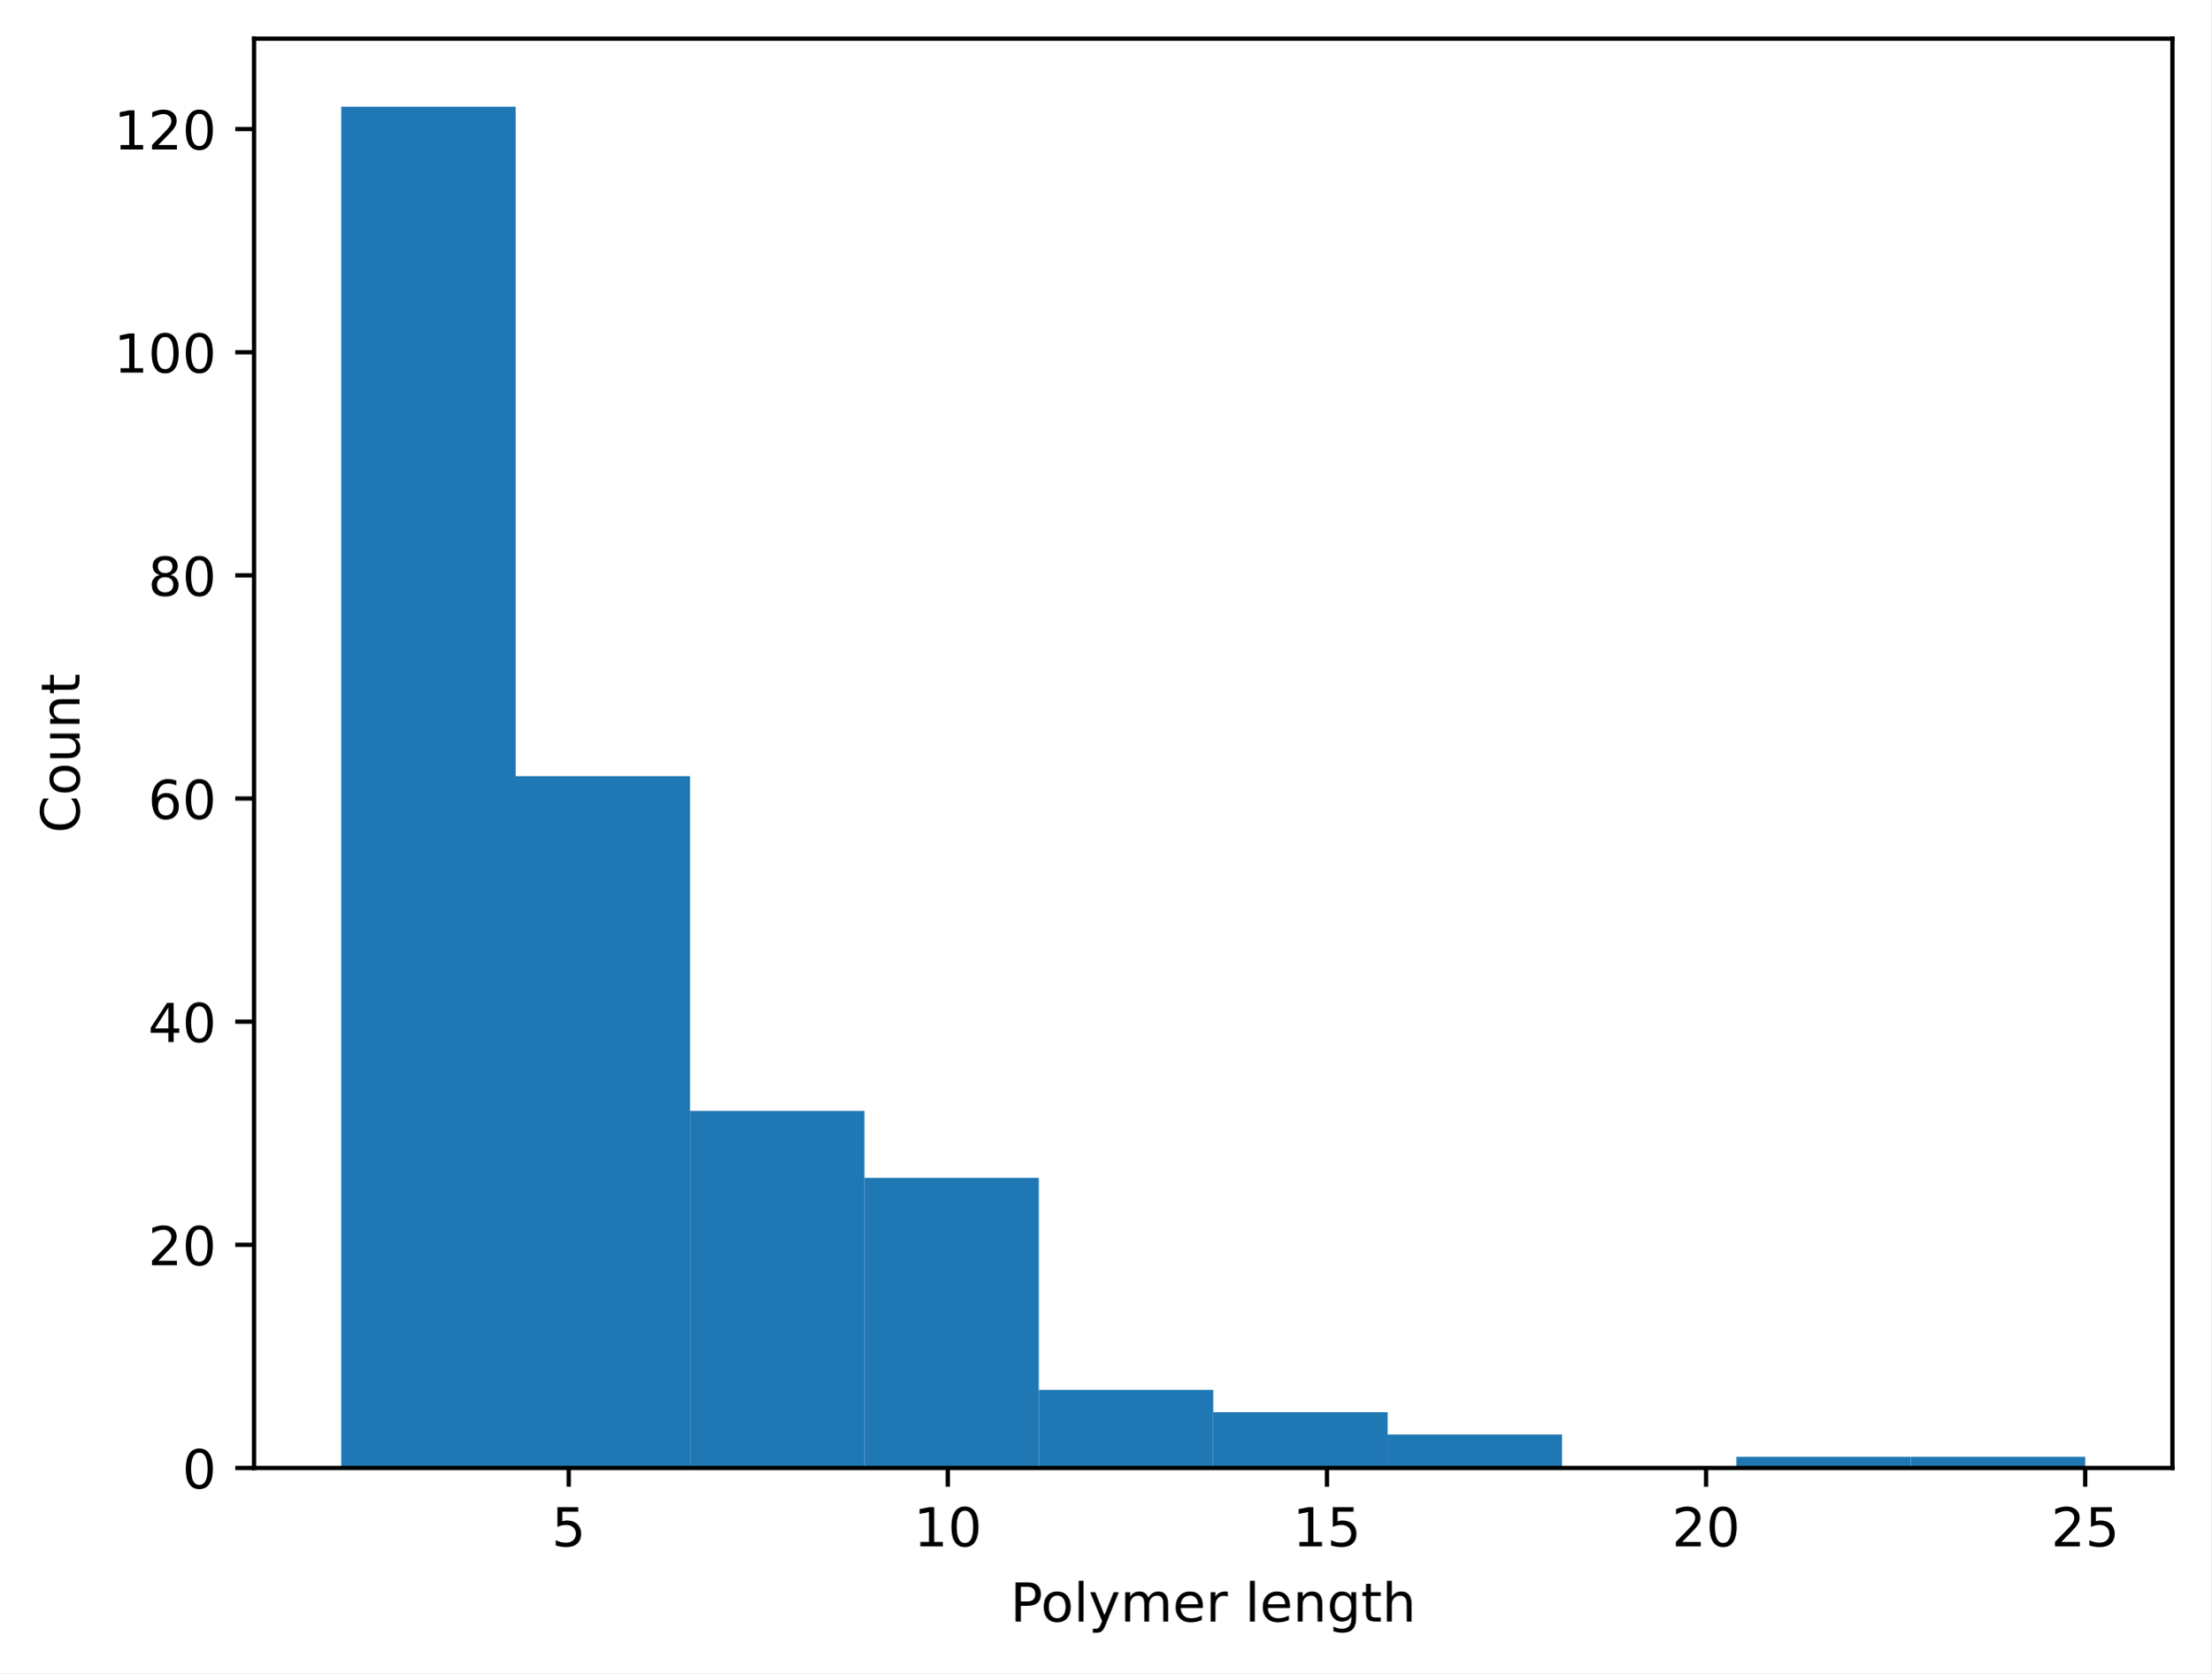
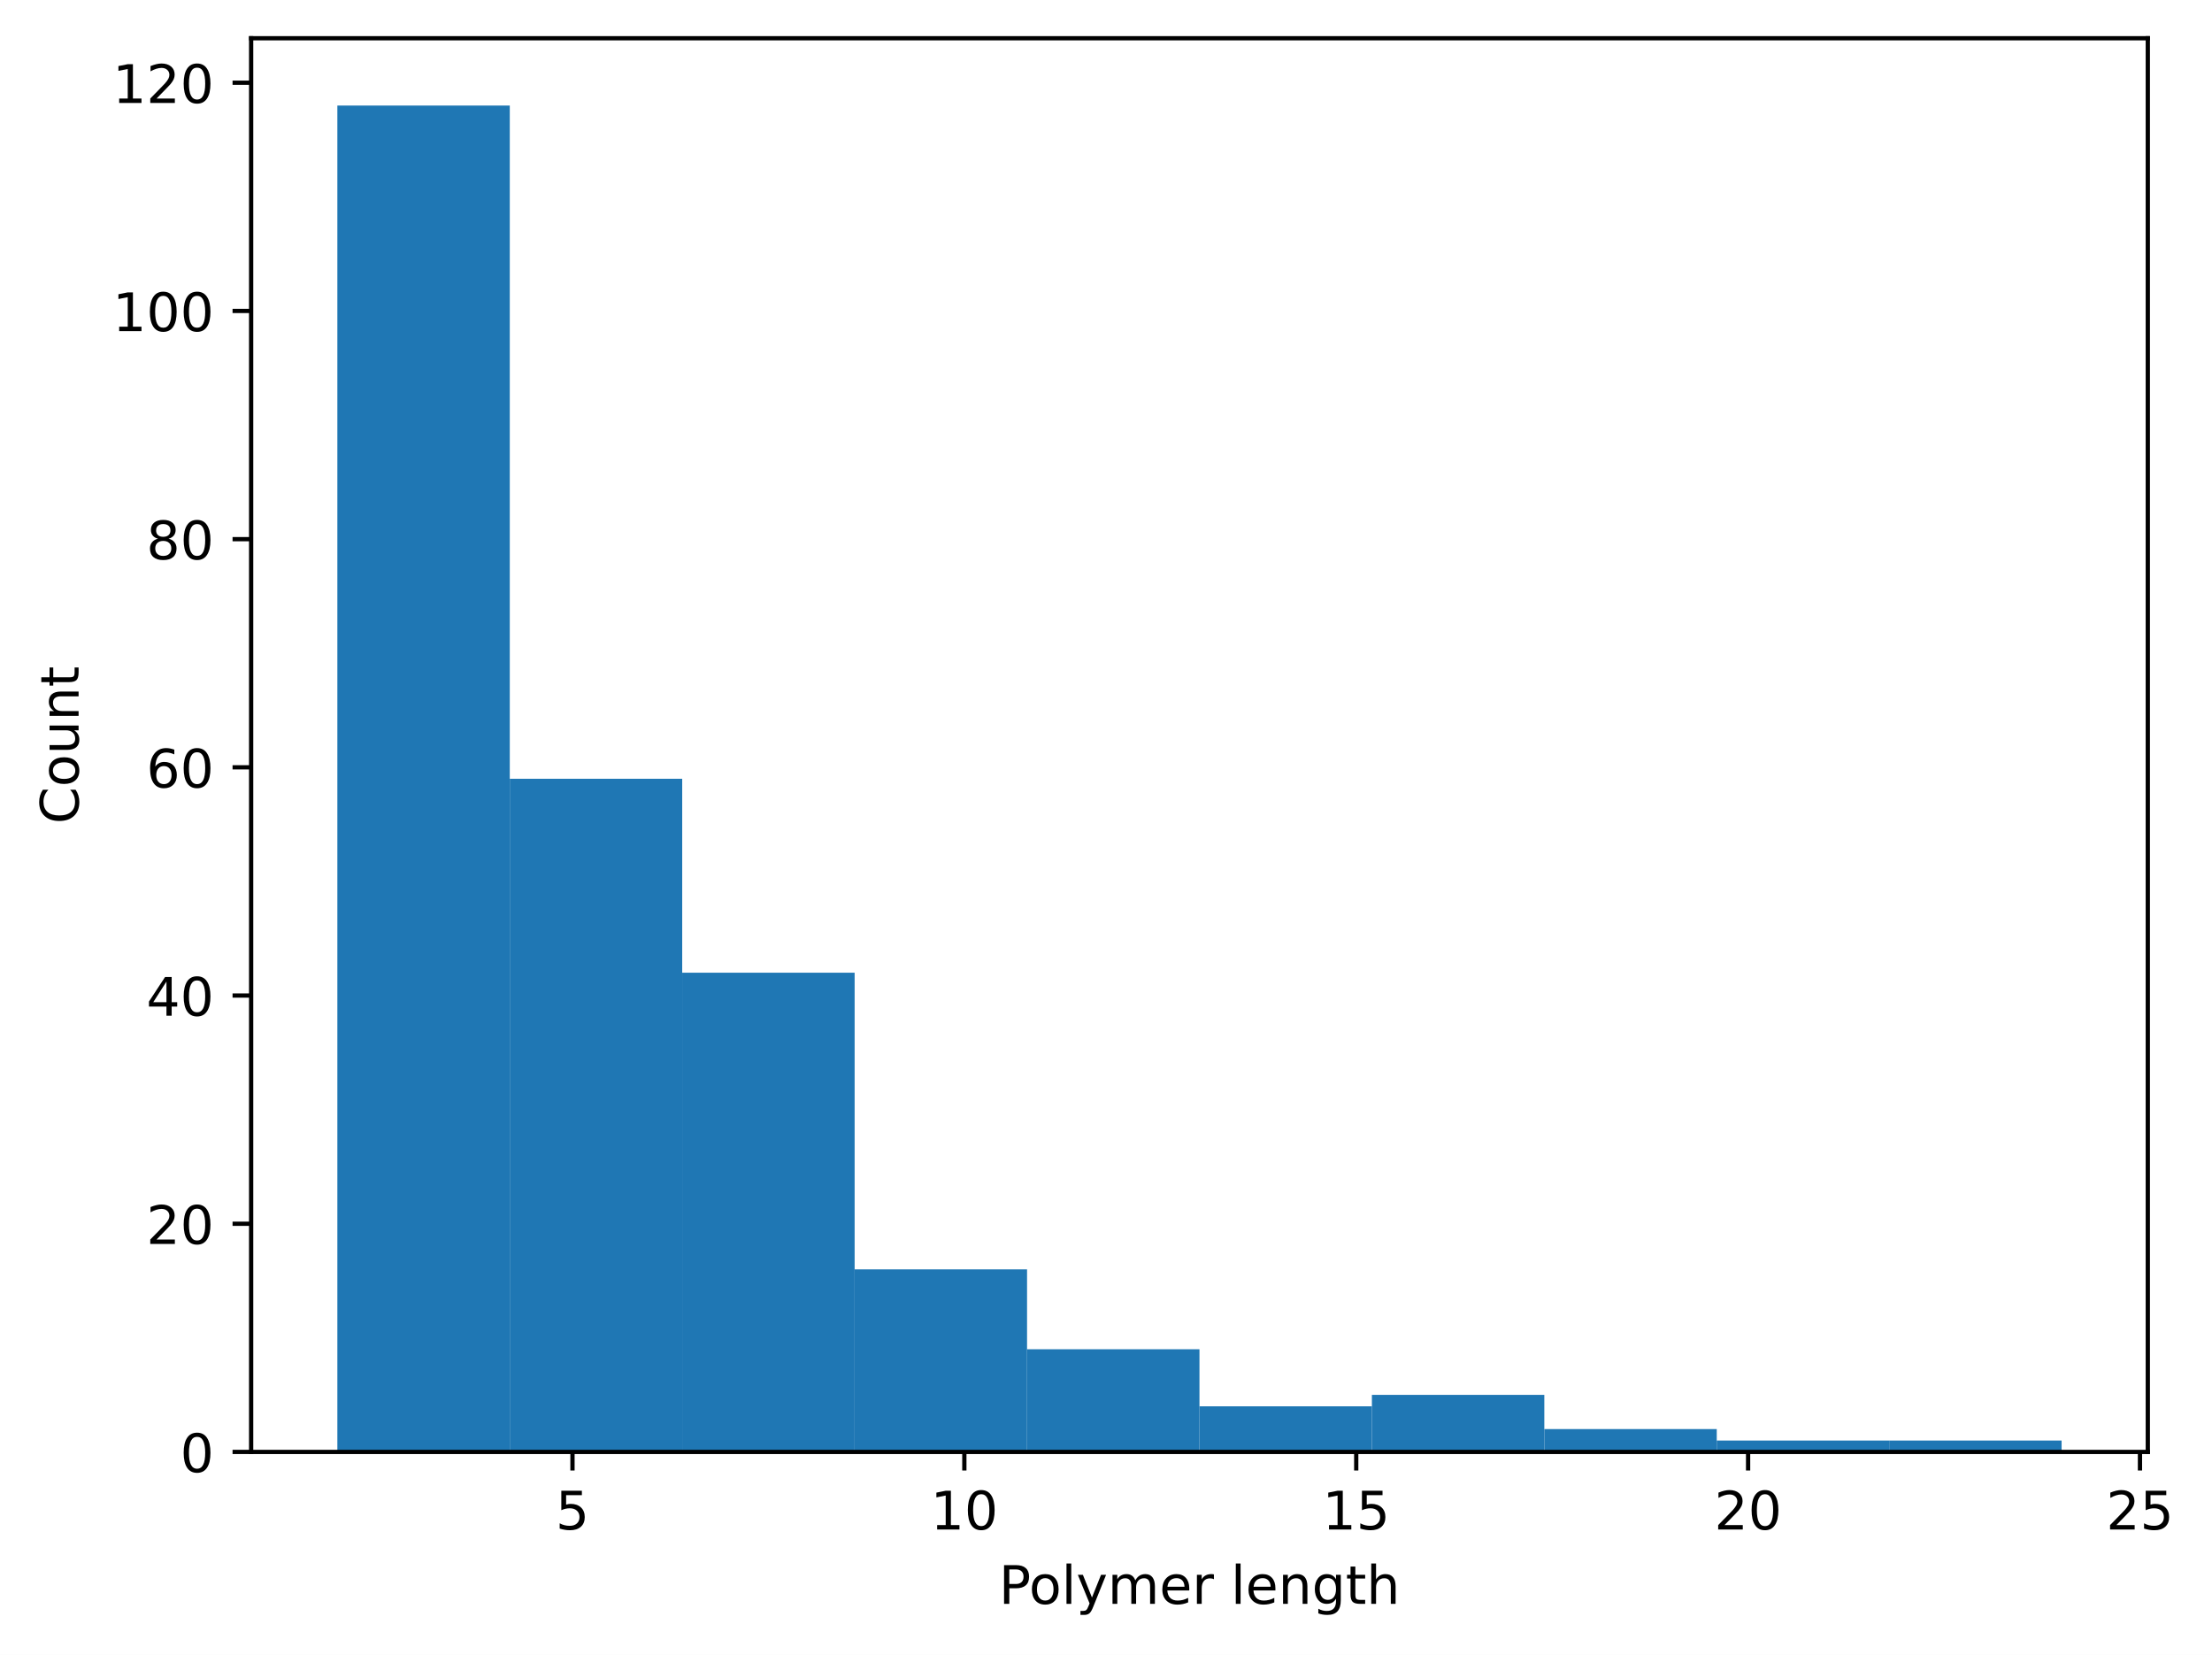
- <svg xmlns="http://www.w3.org/2000/svg" xmlns:xlink="http://www.w3.org/1999/xlink" width="411.608pt" height="311.513pt" viewBox="0 0 411.608 311.513" version="1.1">
+ <svg xmlns="http://www.w3.org/2000/svg" xmlns:xlink="http://www.w3.org/1999/xlink" width="416.494pt" height="311.513pt" viewBox="0 0 416.494 311.513" version="1.1">
  <defs>
    <style type="text/css">*{stroke-linejoin: round; stroke-linecap: butt}</style>
  </defs>
  <g id="figure_1">
    <g id="patch_1">
-       <path d="M 0 311.513  L 411.608 311.513  L 411.608 0  L 0 0  z " style="fill: #ffffff" />
+       <path d="M 0 311.513  L 416.494 311.513  L 416.494 0  L 0 0  z " style="fill: #ffffff" />
    </g>
    <g id="axes_1">
      <g id="patch_2">
        <path d="M 47.288 273.312  L 404.408 273.312  L 404.408 7.2  L 47.288 7.2  z " style="fill: #ffffff" />
      </g>
      <g id="patch_3">
-         <path d="M 63.52 273.312  L 95.986 273.312  L 95.986 19.872  L 63.52 19.872  z " clip-path="url(#p05ac62a591)" style="fill: #1f77b4" />
+         <path d="M 63.52 273.312  L 95.986 273.312  L 95.986 19.872  L 63.52 19.872  z " clip-path="url(#peea7f99989)" style="fill: #1f77b4" />
      </g>
      <g id="patch_4">
-         <path d="M 95.986 273.312  L 128.451 273.312  L 128.451 144.515  L 95.986 144.515  z " clip-path="url(#p05ac62a591)" style="fill: #1f77b4" />
+         <path d="M 95.986 273.312  L 128.451 273.312  L 128.451 146.592  L 95.986 146.592  z " clip-path="url(#peea7f99989)" style="fill: #1f77b4" />
      </g>
      <g id="patch_5">
-         <path d="M 128.451 273.312  L 160.917 273.312  L 160.917 206.836  L 128.451 206.836  z " clip-path="url(#p05ac62a591)" style="fill: #1f77b4" />
+         <path d="M 128.451 273.312  L 160.917 273.312  L 160.917 183.105  L 128.451 183.105  z " clip-path="url(#peea7f99989)" style="fill: #1f77b4" />
      </g>
      <g id="patch_6">
-         <path d="M 160.917 273.312  L 193.382 273.312  L 193.382 219.3  L 160.917 219.3  z " clip-path="url(#p05ac62a591)" style="fill: #1f77b4" />
+         <path d="M 160.917 273.312  L 193.382 273.312  L 193.382 238.947  L 160.917 238.947  z " clip-path="url(#peea7f99989)" style="fill: #1f77b4" />
      </g>
      <g id="patch_7">
-         <path d="M 193.382 273.312  L 225.847 273.312  L 225.847 258.77  L 193.382 258.77  z " clip-path="url(#p05ac62a591)" style="fill: #1f77b4" />
+         <path d="M 193.382 273.312  L 225.847 273.312  L 225.847 253.982  L 193.382 253.982  z " clip-path="url(#peea7f99989)" style="fill: #1f77b4" />
      </g>
      <g id="patch_8">
-         <path d="M 225.847 273.312  L 258.313 273.312  L 258.313 262.925  L 225.847 262.925  z " clip-path="url(#p05ac62a591)" style="fill: #1f77b4" />
+         <path d="M 225.847 273.312  L 258.313 273.312  L 258.313 264.721  L 225.847 264.721  z " clip-path="url(#peea7f99989)" style="fill: #1f77b4" />
      </g>
      <g id="patch_9">
-         <path d="M 258.313 273.312  L 290.778 273.312  L 290.778 267.08  L 258.313 267.08  z " clip-path="url(#p05ac62a591)" style="fill: #1f77b4" />
+         <path d="M 258.313 273.312  L 290.778 273.312  L 290.778 262.573  L 258.313 262.573  z " clip-path="url(#peea7f99989)" style="fill: #1f77b4" />
      </g>
      <g id="patch_10">
-         <path d="M 290.778 273.312  L 323.244 273.312  L 323.244 273.312  L 290.778 273.312  z " clip-path="url(#p05ac62a591)" style="fill: #1f77b4" />
+         <path d="M 290.778 273.312  L 323.244 273.312  L 323.244 269.016  L 290.778 269.016  z " clip-path="url(#peea7f99989)" style="fill: #1f77b4" />
      </g>
      <g id="patch_11">
-         <path d="M 323.244 273.312  L 355.709 273.312  L 355.709 271.235  L 323.244 271.235  z " clip-path="url(#p05ac62a591)" style="fill: #1f77b4" />
+         <path d="M 323.244 273.312  L 355.709 273.312  L 355.709 271.164  L 323.244 271.164  z " clip-path="url(#peea7f99989)" style="fill: #1f77b4" />
      </g>
      <g id="patch_12">
-         <path d="M 355.709 273.312  L 388.175 273.312  L 388.175 271.235  L 355.709 271.235  z " clip-path="url(#p05ac62a591)" style="fill: #1f77b4" />
+         <path d="M 355.709 273.312  L 388.175 273.312  L 388.175 271.164  L 355.709 271.164  z " clip-path="url(#peea7f99989)" style="fill: #1f77b4" />
      </g>
      <g id="matplotlib.axis_1">
        <g id="xtick_1">
          <g id="line2d_1">
            <defs>
-               <path id="mb85c57f8a3" d="M 0 0  L 0 3.5  " style="stroke: #000000; stroke-width: 0.8" />
-             </defs>
-             <g>
-               <use xlink:href="#mb85c57f8a3" x="105.866" y="273.312" style="stroke: #000000; stroke-width: 0.8" />
+               <path id="m824b1bf33b" d="M 0 0  L 0 3.5  " style="stroke: #000000; stroke-width: 0.8" />
+             </defs>
+             <g>
+               <use xlink:href="#m824b1bf33b" x="107.791" y="273.312" style="stroke: #000000; stroke-width: 0.8" />
            </g>
          </g>
          <g id="text_1">
-             <g transform="translate(102.6852 287.9097) scale(0.1 -0.1)">
+             <g transform="translate(104.6101 287.9097) scale(0.1 -0.1)">
              <defs>
                <path id="DejaVuSans-18" d="M 691 4666  L 3169 4666  L 3169 4134  L 1269 4134  L 1269 2991  Q 1406 3038 1543 3061  Q 1681 3084 1819 3084  Q 2600 3084 3056 2656  Q 3513 2228 3513 1497  Q 3513 744 3044 326  Q 2575 -91 1722 -91  Q 1428 -91 1123 -41  Q 819 9 494 109  L 494 744  Q 775 591 1075 516  Q 1375 441 1709 441  Q 2250 441 2565 725  Q 2881 1009 2881 1497  Q 2881 1984 2565 2268  Q 2250 2553 1709 2553  Q 1456 2553 1204 2497  Q 953 2441 691 2322  L 691 4666  z " transform="scale(0.015625)" />
              </defs>
              <use xlink:href="#DejaVuSans-18" />
            </g>
          </g>
        </g>
        <g id="xtick_2">
          <g id="line2d_2">
            <g>
-               <use xlink:href="#mb85c57f8a3" x="176.444" y="273.312" style="stroke: #000000; stroke-width: 0.8" />
+               <use xlink:href="#m824b1bf33b" x="181.576" y="273.312" style="stroke: #000000; stroke-width: 0.8" />
            </g>
          </g>
          <g id="text_2">
-             <g transform="translate(170.081 287.9097) scale(0.1 -0.1)">
+             <g transform="translate(175.2139 287.9097) scale(0.1 -0.1)">
              <defs>
                <path id="DejaVuSans-14" d="M 794 531  L 1825 531  L 1825 4091  L 703 3866  L 703 4441  L 1819 4666  L 2450 4666  L 2450 531  L 3481 531  L 3481 0  L 794 0  L 794 531  z " transform="scale(0.015625)" />
                <path id="DejaVuSans-13" d="M 2034 4250  Q 1547 4250 1301 3770  Q 1056 3291 1056 2328  Q 1056 1369 1301 889  Q 1547 409 2034 409  Q 2525 409 2770 889  Q 3016 1369 3016 2328  Q 3016 3291 2770 3770  Q 2525 4250 2034 4250  z M 2034 4750  Q 2819 4750 3233 4129  Q 3647 3509 3647 2328  Q 3647 1150 3233 529  Q 2819 -91 2034 -91  Q 1250 -91 836 529  Q 422 1150 422 2328  Q 422 3509 836 4129  Q 1250 4750 2034 4750  z " transform="scale(0.015625)" />
              </defs>
              <use xlink:href="#DejaVuSans-14" />
              <use xlink:href="#DejaVuSans-13" transform="translate(63.625 0)" />
            </g>
          </g>
        </g>
        <g id="xtick_3">
          <g id="line2d_3">
            <g>
-               <use xlink:href="#mb85c57f8a3" x="247.021" y="273.312" style="stroke: #000000; stroke-width: 0.8" />
+               <use xlink:href="#m824b1bf33b" x="255.362" y="273.312" style="stroke: #000000; stroke-width: 0.8" />
            </g>
          </g>
          <g id="text_3">
-             <g transform="translate(240.6581 287.9097) scale(0.1 -0.1)">
+             <g transform="translate(248.9991 287.9097) scale(0.1 -0.1)">
              <use xlink:href="#DejaVuSans-14" />
              <use xlink:href="#DejaVuSans-18" transform="translate(63.625 0)" />
            </g>
          </g>
        </g>
        <g id="xtick_4">
          <g id="line2d_4">
            <g>
-               <use xlink:href="#mb85c57f8a3" x="317.598" y="273.312" style="stroke: #000000; stroke-width: 0.8" />
+               <use xlink:href="#m824b1bf33b" x="329.147" y="273.312" style="stroke: #000000; stroke-width: 0.8" />
            </g>
          </g>
          <g id="text_4">
-             <g transform="translate(311.2352 287.9097) scale(0.1 -0.1)">
+             <g transform="translate(322.7842 287.9097) scale(0.1 -0.1)">
              <defs>
                <path id="DejaVuSans-15" d="M 1228 531  L 3431 531  L 3431 0  L 469 0  L 469 531  Q 828 903 1448 1529  Q 2069 2156 2228 2338  Q 2531 2678 2651 2914  Q 2772 3150 2772 3378  Q 2772 3750 2511 3984  Q 2250 4219 1831 4219  Q 1534 4219 1204 4116  Q 875 4013 500 3803  L 500 4441  Q 881 4594 1212 4672  Q 1544 4750 1819 4750  Q 2544 4750 2975 4387  Q 3406 4025 3406 3419  Q 3406 3131 3298 2873  Q 3191 2616 2906 2266  Q 2828 2175 2409 1742  Q 1991 1309 1228 531  z " transform="scale(0.015625)" />
              </defs>
              <use xlink:href="#DejaVuSans-15" />
              <use xlink:href="#DejaVuSans-13" transform="translate(63.625 0)" />
            </g>
          </g>
        </g>
        <g id="xtick_5">
          <g id="line2d_5">
            <g>
-               <use xlink:href="#mb85c57f8a3" x="388.175" y="273.312" style="stroke: #000000; stroke-width: 0.8" />
+               <use xlink:href="#m824b1bf33b" x="402.932" y="273.312" style="stroke: #000000; stroke-width: 0.8" />
            </g>
          </g>
          <g id="text_5">
-             <g transform="translate(381.8123 287.9097) scale(0.1 -0.1)">
+             <g transform="translate(396.5693 287.9097) scale(0.1 -0.1)">
              <use xlink:href="#DejaVuSans-15" />
              <use xlink:href="#DejaVuSans-18" transform="translate(63.625 0)" />
            </g>
          </g>
        </g>
        <g id="text_6">
          <g transform="translate(188.0741 301.9104) scale(0.1 -0.1)">
            <defs>
              <path id="DejaVuSans-33" d="M 1259 4147  L 1259 2394  L 2053 2394  Q 2494 2394 2734 2622  Q 2975 2850 2975 3272  Q 2975 3691 2734 3919  Q 2494 4147 2053 4147  L 1259 4147  z M 628 4666  L 2053 4666  Q 2838 4666 3239 4311  Q 3641 3956 3641 3272  Q 3641 2581 3239 2228  Q 2838 1875 2053 1875  L 1259 1875  L 1259 0  L 628 0  L 628 4666  z " transform="scale(0.015625)" />
              <path id="DejaVuSans-52" d="M 1959 3097  Q 1497 3097 1228 2736  Q 959 2375 959 1747  Q 959 1119 1226 758  Q 1494 397 1959 397  Q 2419 397 2687 759  Q 2956 1122 2956 1747  Q 2956 2369 2687 2733  Q 2419 3097 1959 3097  z M 1959 3584  Q 2709 3584 3137 3096  Q 3566 2609 3566 1747  Q 3566 888 3137 398  Q 2709 -91 1959 -91  Q 1206 -91 779 398  Q 353 888 353 1747  Q 353 2609 779 3096  Q 1206 3584 1959 3584  z " transform="scale(0.015625)" />
              <path id="DejaVuSans-4f" d="M 603 4863  L 1178 4863  L 1178 0  L 603 0  L 603 4863  z " transform="scale(0.015625)" />
              <path id="DejaVuSans-5c" d="M 2059 -325  Q 1816 -950 1584 -1140  Q 1353 -1331 966 -1331  L 506 -1331  L 506 -850  L 844 -850  Q 1081 -850 1212 -737  Q 1344 -625 1503 -206  L 1606 56  L 191 3500  L 800 3500  L 1894 763  L 2988 3500  L 3597 3500  L 2059 -325  z " transform="scale(0.015625)" />
              <path id="DejaVuSans-50" d="M 3328 2828  Q 3544 3216 3844 3400  Q 4144 3584 4550 3584  Q 5097 3584 5394 3201  Q 5691 2819 5691 2113  L 5691 0  L 5113 0  L 5113 2094  Q 5113 2597 4934 2840  Q 4756 3084 4391 3084  Q 3944 3084 3684 2787  Q 3425 2491 3425 1978  L 3425 0  L 2847 0  L 2847 2094  Q 2847 2600 2669 2842  Q 2491 3084 2119 3084  Q 1678 3084 1418 2786  Q 1159 2488 1159 1978  L 1159 0  L 581 0  L 581 3500  L 1159 3500  L 1159 2956  Q 1356 3278 1631 3431  Q 1906 3584 2284 3584  Q 2666 3584 2933 3390  Q 3200 3197 3328 2828  z " transform="scale(0.015625)" />
              <path id="DejaVuSans-48" d="M 3597 1894  L 3597 1613  L 953 1613  Q 991 1019 1311 708  Q 1631 397 2203 397  Q 2534 397 2845 478  Q 3156 559 3463 722  L 3463 178  Q 3153 47 2828 -22  Q 2503 -91 2169 -91  Q 1331 -91 842 396  Q 353 884 353 1716  Q 353 2575 817 3079  Q 1281 3584 2069 3584  Q 2775 3584 3186 3129  Q 3597 2675 3597 1894  z M 3022 2063  Q 3016 2534 2758 2815  Q 2500 3097 2075 3097  Q 1594 3097 1305 2825  Q 1016 2553 972 2059  L 3022 2063  z " transform="scale(0.015625)" />
              <path id="DejaVuSans-55" d="M 2631 2963  Q 2534 3019 2420 3045  Q 2306 3072 2169 3072  Q 1681 3072 1420 2755  Q 1159 2438 1159 1844  L 1159 0  L 581 0  L 581 3500  L 1159 3500  L 1159 2956  Q 1341 3275 1631 3429  Q 1922 3584 2338 3584  Q 2397 3584 2469 3576  Q 2541 3569 2628 3553  L 2631 2963  z " transform="scale(0.015625)" />
              <path id="DejaVuSans-3" transform="scale(0.015625)" />
              <path id="DejaVuSans-51" d="M 3513 2113  L 3513 0  L 2938 0  L 2938 2094  Q 2938 2591 2744 2837  Q 2550 3084 2163 3084  Q 1697 3084 1428 2787  Q 1159 2491 1159 1978  L 1159 0  L 581 0  L 581 3500  L 1159 3500  L 1159 2956  Q 1366 3272 1645 3428  Q 1925 3584 2291 3584  Q 2894 3584 3203 3211  Q 3513 2838 3513 2113  z " transform="scale(0.015625)" />
              <path id="DejaVuSans-4a" d="M 2906 1791  Q 2906 2416 2648 2759  Q 2391 3103 1925 3103  Q 1463 3103 1205 2759  Q 947 2416 947 1791  Q 947 1169 1205 825  Q 1463 481 1925 481  Q 2391 481 2648 825  Q 2906 1169 2906 1791  z M 3481 434  Q 3481 -459 3084 -895  Q 2688 -1331 1869 -1331  Q 1566 -1331 1297 -1286  Q 1028 -1241 775 -1147  L 775 -588  Q 1028 -725 1275 -790  Q 1522 -856 1778 -856  Q 2344 -856 2625 -561  Q 2906 -266 2906 331  L 2906 616  Q 2728 306 2450 153  Q 2172 0 1784 0  Q 1141 0 747 490  Q 353 981 353 1791  Q 353 2603 747 3093  Q 1141 3584 1784 3584  Q 2172 3584 2450 3431  Q 2728 3278 2906 2969  L 2906 3500  L 3481 3500  L 3481 434  z " transform="scale(0.015625)" />
              <path id="DejaVuSans-57" d="M 1172 4494  L 1172 3500  L 2356 3500  L 2356 3053  L 1172 3053  L 1172 1153  Q 1172 725 1289 603  Q 1406 481 1766 481  L 2356 481  L 2356 0  L 1766 0  Q 1100 0 847 248  Q 594 497 594 1153  L 594 3053  L 172 3053  L 172 3500  L 594 3500  L 594 4494  L 1172 4494  z " transform="scale(0.015625)" />
              <path id="DejaVuSans-4b" d="M 3513 2113  L 3513 0  L 2938 0  L 2938 2094  Q 2938 2591 2744 2837  Q 2550 3084 2163 3084  Q 1697 3084 1428 2787  Q 1159 2491 1159 1978  L 1159 0  L 581 0  L 581 4863  L 1159 4863  L 1159 2956  Q 1366 3272 1645 3428  Q 1925 3584 2291 3584  Q 2894 3584 3203 3211  Q 3513 2838 3513 2113  z " transform="scale(0.015625)" />
            </defs>
            <use xlink:href="#DejaVuSans-33" />
            <use xlink:href="#DejaVuSans-52" transform="translate(56.73438 0)" />
            <use xlink:href="#DejaVuSans-4f" transform="translate(117.9219 0)" />
            <use xlink:href="#DejaVuSans-5c" transform="translate(145.7031 0)" />
            <use xlink:href="#DejaVuSans-50" transform="translate(204.8906 0)" />
            <use xlink:href="#DejaVuSans-48" transform="translate(302.2969 0)" />
            <use xlink:href="#DejaVuSans-55" transform="translate(363.8281 0)" />
            <use xlink:href="#DejaVuSans-3" transform="translate(404.9375 0)" />
            <use xlink:href="#DejaVuSans-4f" transform="translate(436.7188 0)" />
            <use xlink:href="#DejaVuSans-48" transform="translate(464.5 0)" />
            <use xlink:href="#DejaVuSans-51" transform="translate(526.0312 0)" />
            <use xlink:href="#DejaVuSans-4a" transform="translate(589.4062 0)" />
            <use xlink:href="#DejaVuSans-57" transform="translate(652.8906 0)" />
            <use xlink:href="#DejaVuSans-4b" transform="translate(692.0938 0)" />
          </g>
        </g>
      </g>
      <g id="matplotlib.axis_2">
        <g id="ytick_1">
          <g id="line2d_6">
            <defs>
-               <path id="md89f8e3b36" d="M 0 0  L -3.5 0  " style="stroke: #000000; stroke-width: 0.8" />
-             </defs>
-             <g>
-               <use xlink:href="#md89f8e3b36" x="47.288" y="273.312" style="stroke: #000000; stroke-width: 0.8" />
+               <path id="m6d40af7879" d="M 0 0  L -3.5 0  " style="stroke: #000000; stroke-width: 0.8" />
+             </defs>
+             <g>
+               <use xlink:href="#m6d40af7879" x="47.288" y="273.312" style="stroke: #000000; stroke-width: 0.8" />
            </g>
          </g>
          <g id="text_7">
            <g transform="translate(33.925 277.1108) scale(0.1 -0.1)">
              <use xlink:href="#DejaVuSans-13" />
            </g>
          </g>
        </g>
        <g id="ytick_2">
          <g id="line2d_7">
            <g>
-               <use xlink:href="#md89f8e3b36" x="47.288" y="231.764" style="stroke: #000000; stroke-width: 0.8" />
+               <use xlink:href="#m6d40af7879" x="47.288" y="230.356" style="stroke: #000000; stroke-width: 0.8" />
            </g>
          </g>
          <g id="text_8">
-             <g transform="translate(27.5625 235.5633) scale(0.1 -0.1)">
+             <g transform="translate(27.5625 234.1549) scale(0.1 -0.1)">
              <use xlink:href="#DejaVuSans-15" />
              <use xlink:href="#DejaVuSans-13" transform="translate(63.625 0)" />
            </g>
          </g>
        </g>
        <g id="ytick_3">
          <g id="line2d_8">
            <g>
-               <use xlink:href="#md89f8e3b36" x="47.288" y="190.217" style="stroke: #000000; stroke-width: 0.8" />
+               <use xlink:href="#m6d40af7879" x="47.288" y="187.4" style="stroke: #000000; stroke-width: 0.8" />
            </g>
          </g>
          <g id="text_9">
-             <g transform="translate(27.5625 194.0157) scale(0.1 -0.1)">
+             <g transform="translate(27.5625 191.199) scale(0.1 -0.1)">
              <defs>
                <path id="DejaVuSans-17" d="M 2419 4116  L 825 1625  L 2419 1625  L 2419 4116  z M 2253 4666  L 3047 4666  L 3047 1625  L 3713 1625  L 3713 1100  L 3047 1100  L 3047 0  L 2419 0  L 2419 1100  L 313 1100  L 313 1709  L 2253 4666  z " transform="scale(0.015625)" />
              </defs>
              <use xlink:href="#DejaVuSans-17" />
              <use xlink:href="#DejaVuSans-13" transform="translate(63.625 0)" />
            </g>
          </g>
        </g>
        <g id="ytick_4">
          <g id="line2d_9">
            <g>
-               <use xlink:href="#md89f8e3b36" x="47.288" y="148.669" style="stroke: #000000; stroke-width: 0.8" />
+               <use xlink:href="#m6d40af7879" x="47.288" y="144.444" style="stroke: #000000; stroke-width: 0.8" />
            </g>
          </g>
          <g id="text_10">
-             <g transform="translate(27.5625 152.4682) scale(0.1 -0.1)">
+             <g transform="translate(27.5625 148.243) scale(0.1 -0.1)">
              <defs>
                <path id="DejaVuSans-19" d="M 2113 2584  Q 1688 2584 1439 2293  Q 1191 2003 1191 1497  Q 1191 994 1439 701  Q 1688 409 2113 409  Q 2538 409 2786 701  Q 3034 994 3034 1497  Q 3034 2003 2786 2293  Q 2538 2584 2113 2584  z M 3366 4563  L 3366 3988  Q 3128 4100 2886 4159  Q 2644 4219 2406 4219  Q 1781 4219 1451 3797  Q 1122 3375 1075 2522  Q 1259 2794 1537 2939  Q 1816 3084 2150 3084  Q 2853 3084 3261 2657  Q 3669 2231 3669 1497  Q 3669 778 3244 343  Q 2819 -91 2113 -91  Q 1303 -91 875 529  Q 447 1150 447 2328  Q 447 3434 972 4092  Q 1497 4750 2381 4750  Q 2619 4750 2861 4703  Q 3103 4656 3366 4563  z " transform="scale(0.015625)" />
              </defs>
              <use xlink:href="#DejaVuSans-19" />
              <use xlink:href="#DejaVuSans-13" transform="translate(63.625 0)" />
            </g>
          </g>
        </g>
        <g id="ytick_5">
          <g id="line2d_10">
            <g>
-               <use xlink:href="#md89f8e3b36" x="47.288" y="107.122" style="stroke: #000000; stroke-width: 0.8" />
+               <use xlink:href="#m6d40af7879" x="47.288" y="101.488" style="stroke: #000000; stroke-width: 0.8" />
            </g>
          </g>
          <g id="text_11">
-             <g transform="translate(27.5625 110.9207) scale(0.1 -0.1)">
+             <g transform="translate(27.5625 105.2871) scale(0.1 -0.1)">
              <defs>
                <path id="DejaVuSans-1b" d="M 2034 2216  Q 1584 2216 1326 1975  Q 1069 1734 1069 1313  Q 1069 891 1326 650  Q 1584 409 2034 409  Q 2484 409 2743 651  Q 3003 894 3003 1313  Q 3003 1734 2745 1975  Q 2488 2216 2034 2216  z M 1403 2484  Q 997 2584 770 2862  Q 544 3141 544 3541  Q 544 4100 942 4425  Q 1341 4750 2034 4750  Q 2731 4750 3128 4425  Q 3525 4100 3525 3541  Q 3525 3141 3298 2862  Q 3072 2584 2669 2484  Q 3125 2378 3379 2068  Q 3634 1759 3634 1313  Q 3634 634 3220 271  Q 2806 -91 2034 -91  Q 1263 -91 848 271  Q 434 634 434 1313  Q 434 1759 690 2068  Q 947 2378 1403 2484  z M 1172 3481  Q 1172 3119 1398 2916  Q 1625 2713 2034 2713  Q 2441 2713 2670 2916  Q 2900 3119 2900 3481  Q 2900 3844 2670 4047  Q 2441 4250 2034 4250  Q 1625 4250 1398 4047  Q 1172 3844 1172 3481  z " transform="scale(0.015625)" />
              </defs>
              <use xlink:href="#DejaVuSans-1b" />
              <use xlink:href="#DejaVuSans-13" transform="translate(63.625 0)" />
            </g>
          </g>
        </g>
        <g id="ytick_6">
          <g id="line2d_11">
            <g>
-               <use xlink:href="#md89f8e3b36" x="47.288" y="65.574" style="stroke: #000000; stroke-width: 0.8" />
+               <use xlink:href="#m6d40af7879" x="47.288" y="58.532" style="stroke: #000000; stroke-width: 0.8" />
            </g>
          </g>
          <g id="text_12">
-             <g transform="translate(21.2 69.37312) scale(0.1 -0.1)">
+             <g transform="translate(21.2 62.33117) scale(0.1 -0.1)">
              <use xlink:href="#DejaVuSans-14" />
              <use xlink:href="#DejaVuSans-13" transform="translate(63.625 0)" />
              <use xlink:href="#DejaVuSans-13" transform="translate(127.25 0)" />
            </g>
          </g>
        </g>
        <g id="ytick_7">
          <g id="line2d_12">
            <g>
-               <use xlink:href="#md89f8e3b36" x="47.288" y="24.027" style="stroke: #000000; stroke-width: 0.8" />
+               <use xlink:href="#m6d40af7879" x="47.288" y="15.576" style="stroke: #000000; stroke-width: 0.8" />
            </g>
          </g>
          <g id="text_13">
-             <g transform="translate(21.2 27.82558) scale(0.1 -0.1)">
+             <g transform="translate(21.2 19.37523) scale(0.1 -0.1)">
              <use xlink:href="#DejaVuSans-14" />
              <use xlink:href="#DejaVuSans-15" transform="translate(63.625 0)" />
              <use xlink:href="#DejaVuSans-13" transform="translate(127.25 0)" />
            </g>
          </g>
        </g>
        <g id="text_14">
          <g transform="translate(14.79766 155.1044) rotate(-90) scale(0.1 -0.1)">
            <defs>
              <path id="DejaVuSans-26" d="M 4122 4306  L 4122 3641  Q 3803 3938 3442 4084  Q 3081 4231 2675 4231  Q 1875 4231 1450 3742  Q 1025 3253 1025 2328  Q 1025 1406 1450 917  Q 1875 428 2675 428  Q 3081 428 3442 575  Q 3803 722 4122 1019  L 4122 359  Q 3791 134 3420 21  Q 3050 -91 2638 -91  Q 1578 -91 968 557  Q 359 1206 359 2328  Q 359 3453 968 4101  Q 1578 4750 2638 4750  Q 3056 4750 3426 4639  Q 3797 4528 4122 4306  z " transform="scale(0.015625)" />
              <path id="DejaVuSans-58" d="M 544 1381  L 544 3500  L 1119 3500  L 1119 1403  Q 1119 906 1312 657  Q 1506 409 1894 409  Q 2359 409 2629 706  Q 2900 1003 2900 1516  L 2900 3500  L 3475 3500  L 3475 0  L 2900 0  L 2900 538  Q 2691 219 2414 64  Q 2138 -91 1772 -91  Q 1169 -91 856 284  Q 544 659 544 1381  z M 1991 3584  L 1991 3584  z " transform="scale(0.015625)" />
            </defs>
            <use xlink:href="#DejaVuSans-26" />
            <use xlink:href="#DejaVuSans-52" transform="translate(69.82812 0)" />
            <use xlink:href="#DejaVuSans-58" transform="translate(131.0156 0)" />
            <use xlink:href="#DejaVuSans-51" transform="translate(194.3906 0)" />
            <use xlink:href="#DejaVuSans-57" transform="translate(257.7656 0)" />
          </g>
        </g>
      </g>
      <g id="patch_13">
        <path d="M 47.288 273.312  L 47.288 7.2  " style="fill: none; stroke: #000000; stroke-width: 0.8; stroke-linejoin: miter; stroke-linecap: square" />
      </g>
      <g id="patch_14">
        <path d="M 404.408 273.312  L 404.408 7.2  " style="fill: none; stroke: #000000; stroke-width: 0.8; stroke-linejoin: miter; stroke-linecap: square" />
      </g>
      <g id="patch_15">
        <path d="M 47.288 273.312  L 404.408 273.312  " style="fill: none; stroke: #000000; stroke-width: 0.8; stroke-linejoin: miter; stroke-linecap: square" />
      </g>
      <g id="patch_16">
        <path d="M 47.288 7.2  L 404.408 7.2  " style="fill: none; stroke: #000000; stroke-width: 0.8; stroke-linejoin: miter; stroke-linecap: square" />
      </g>
    </g>
  </g>
  <defs>
-     <clipPath id="p05ac62a591">
+     <clipPath id="peea7f99989">
      <rect x="47.288" y="7.2" width="357.12" height="266.112" />
    </clipPath>
  </defs>
</svg>
